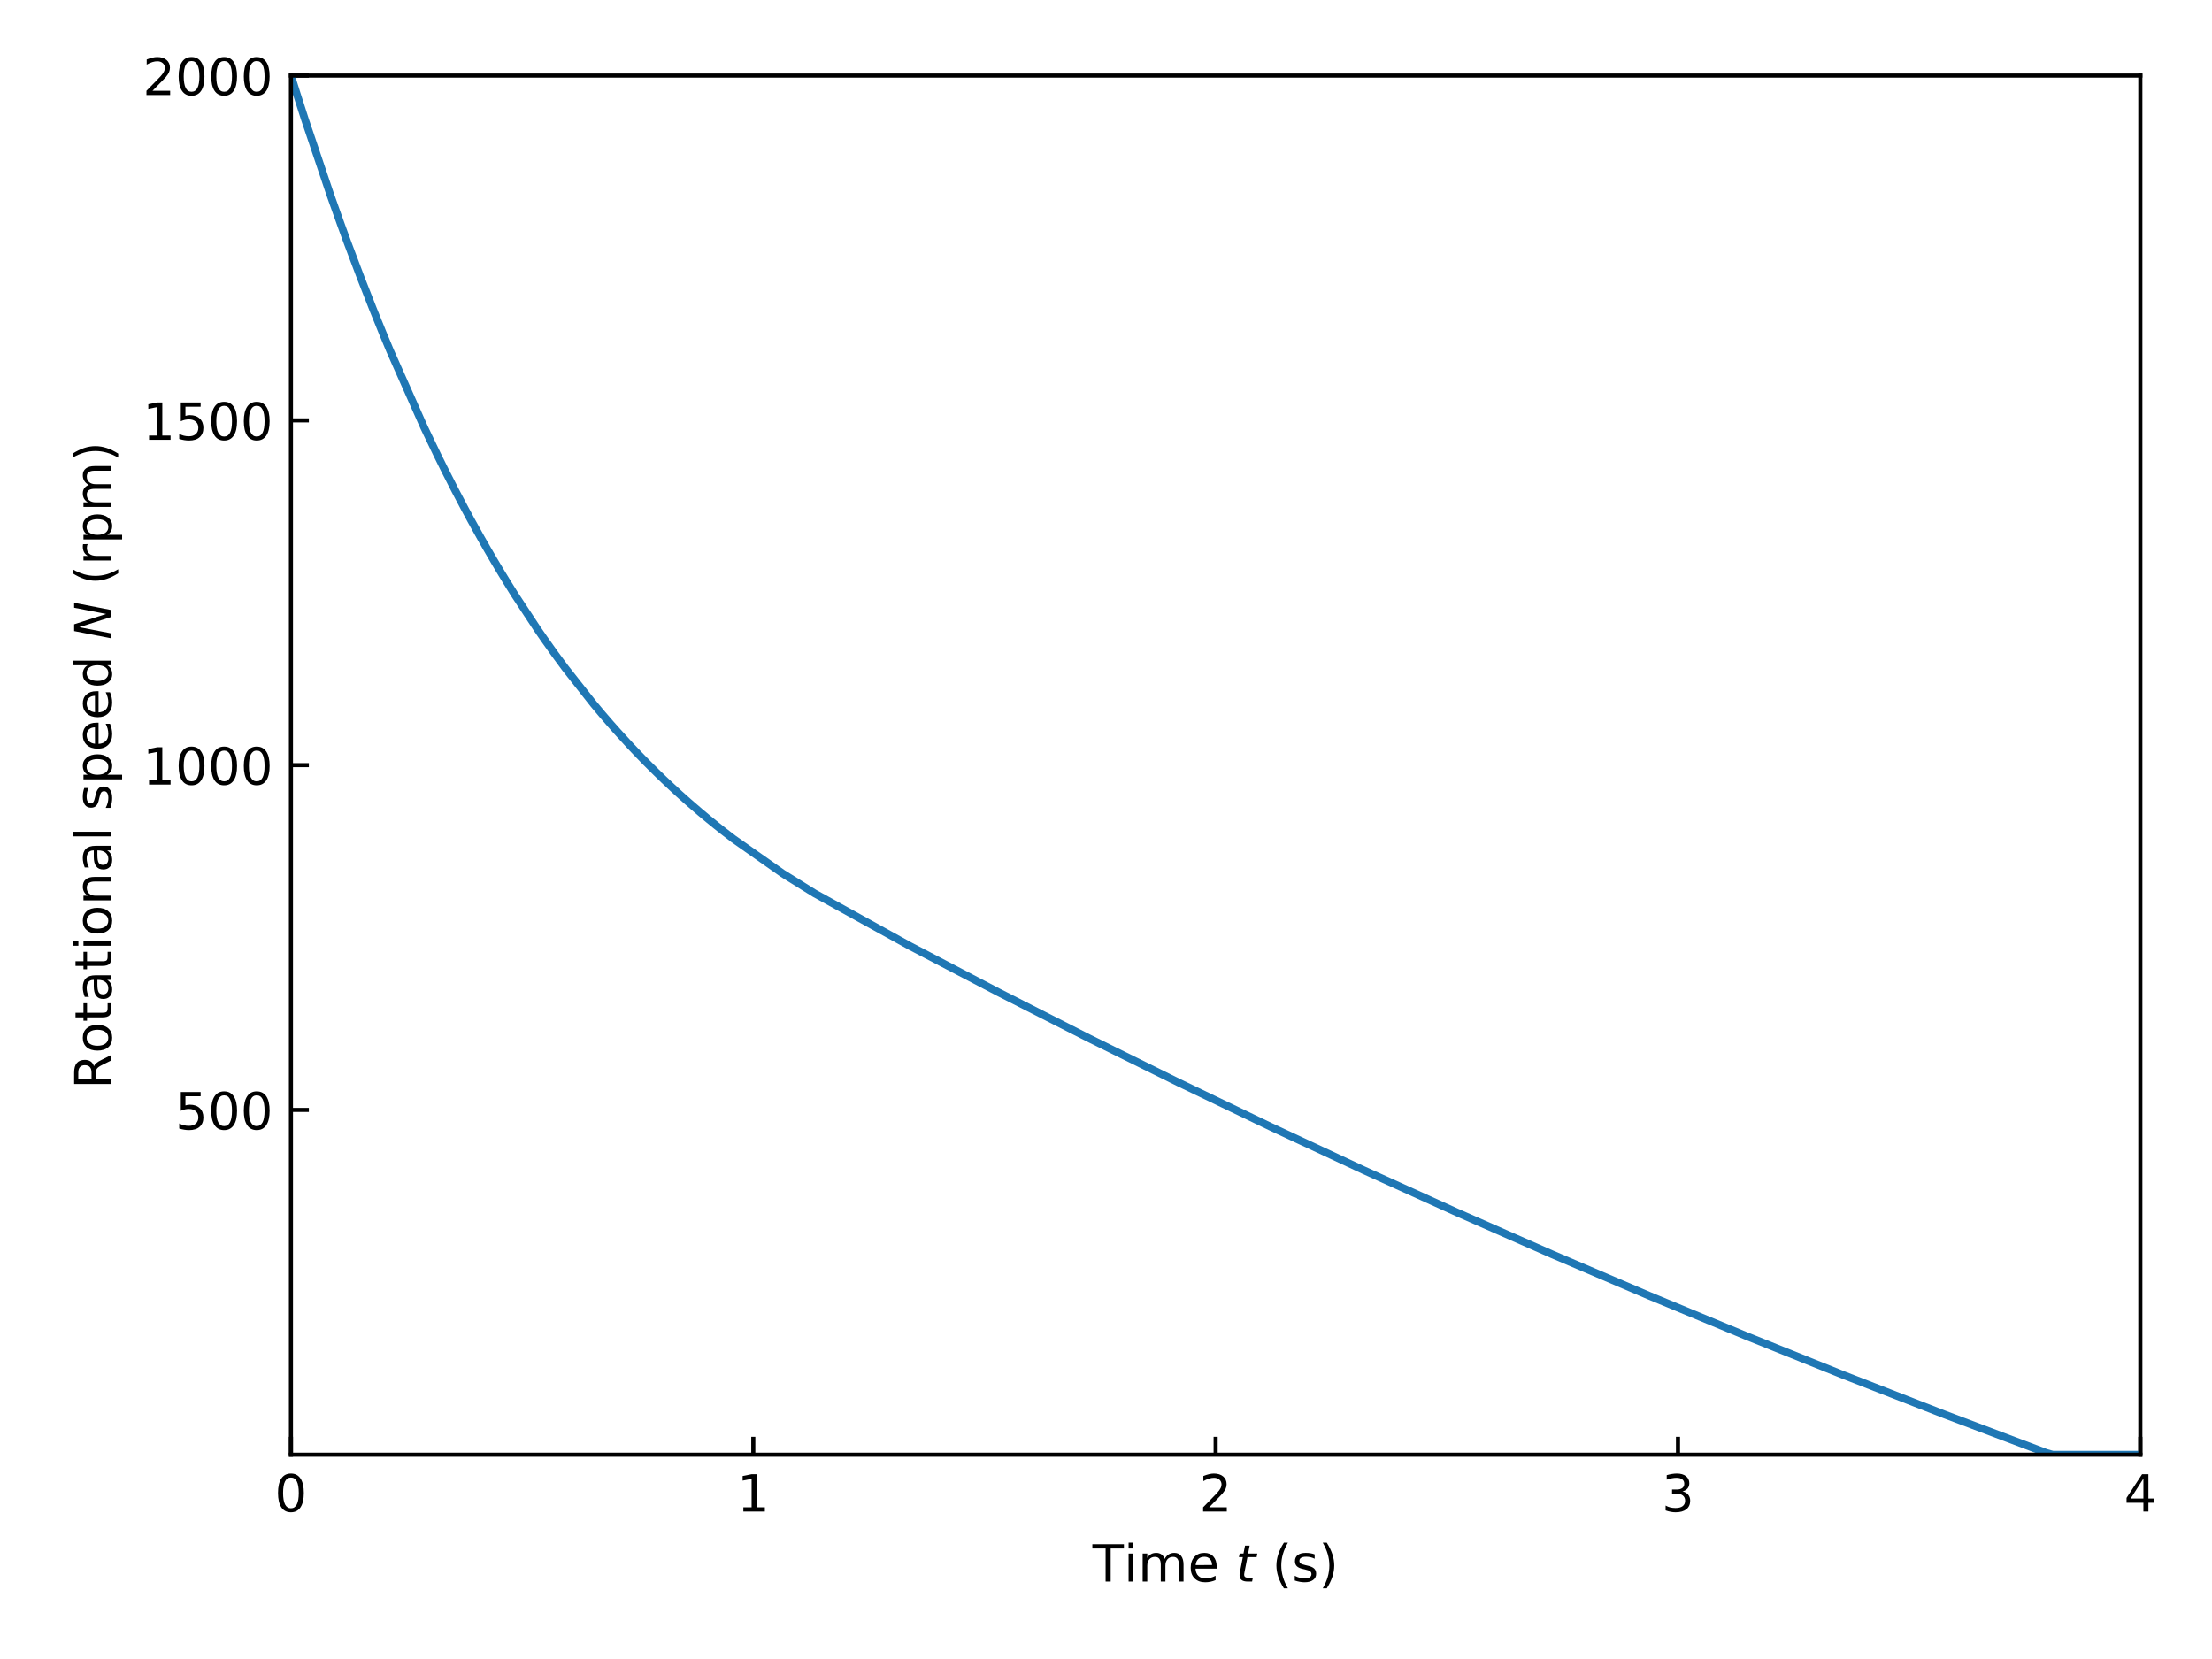
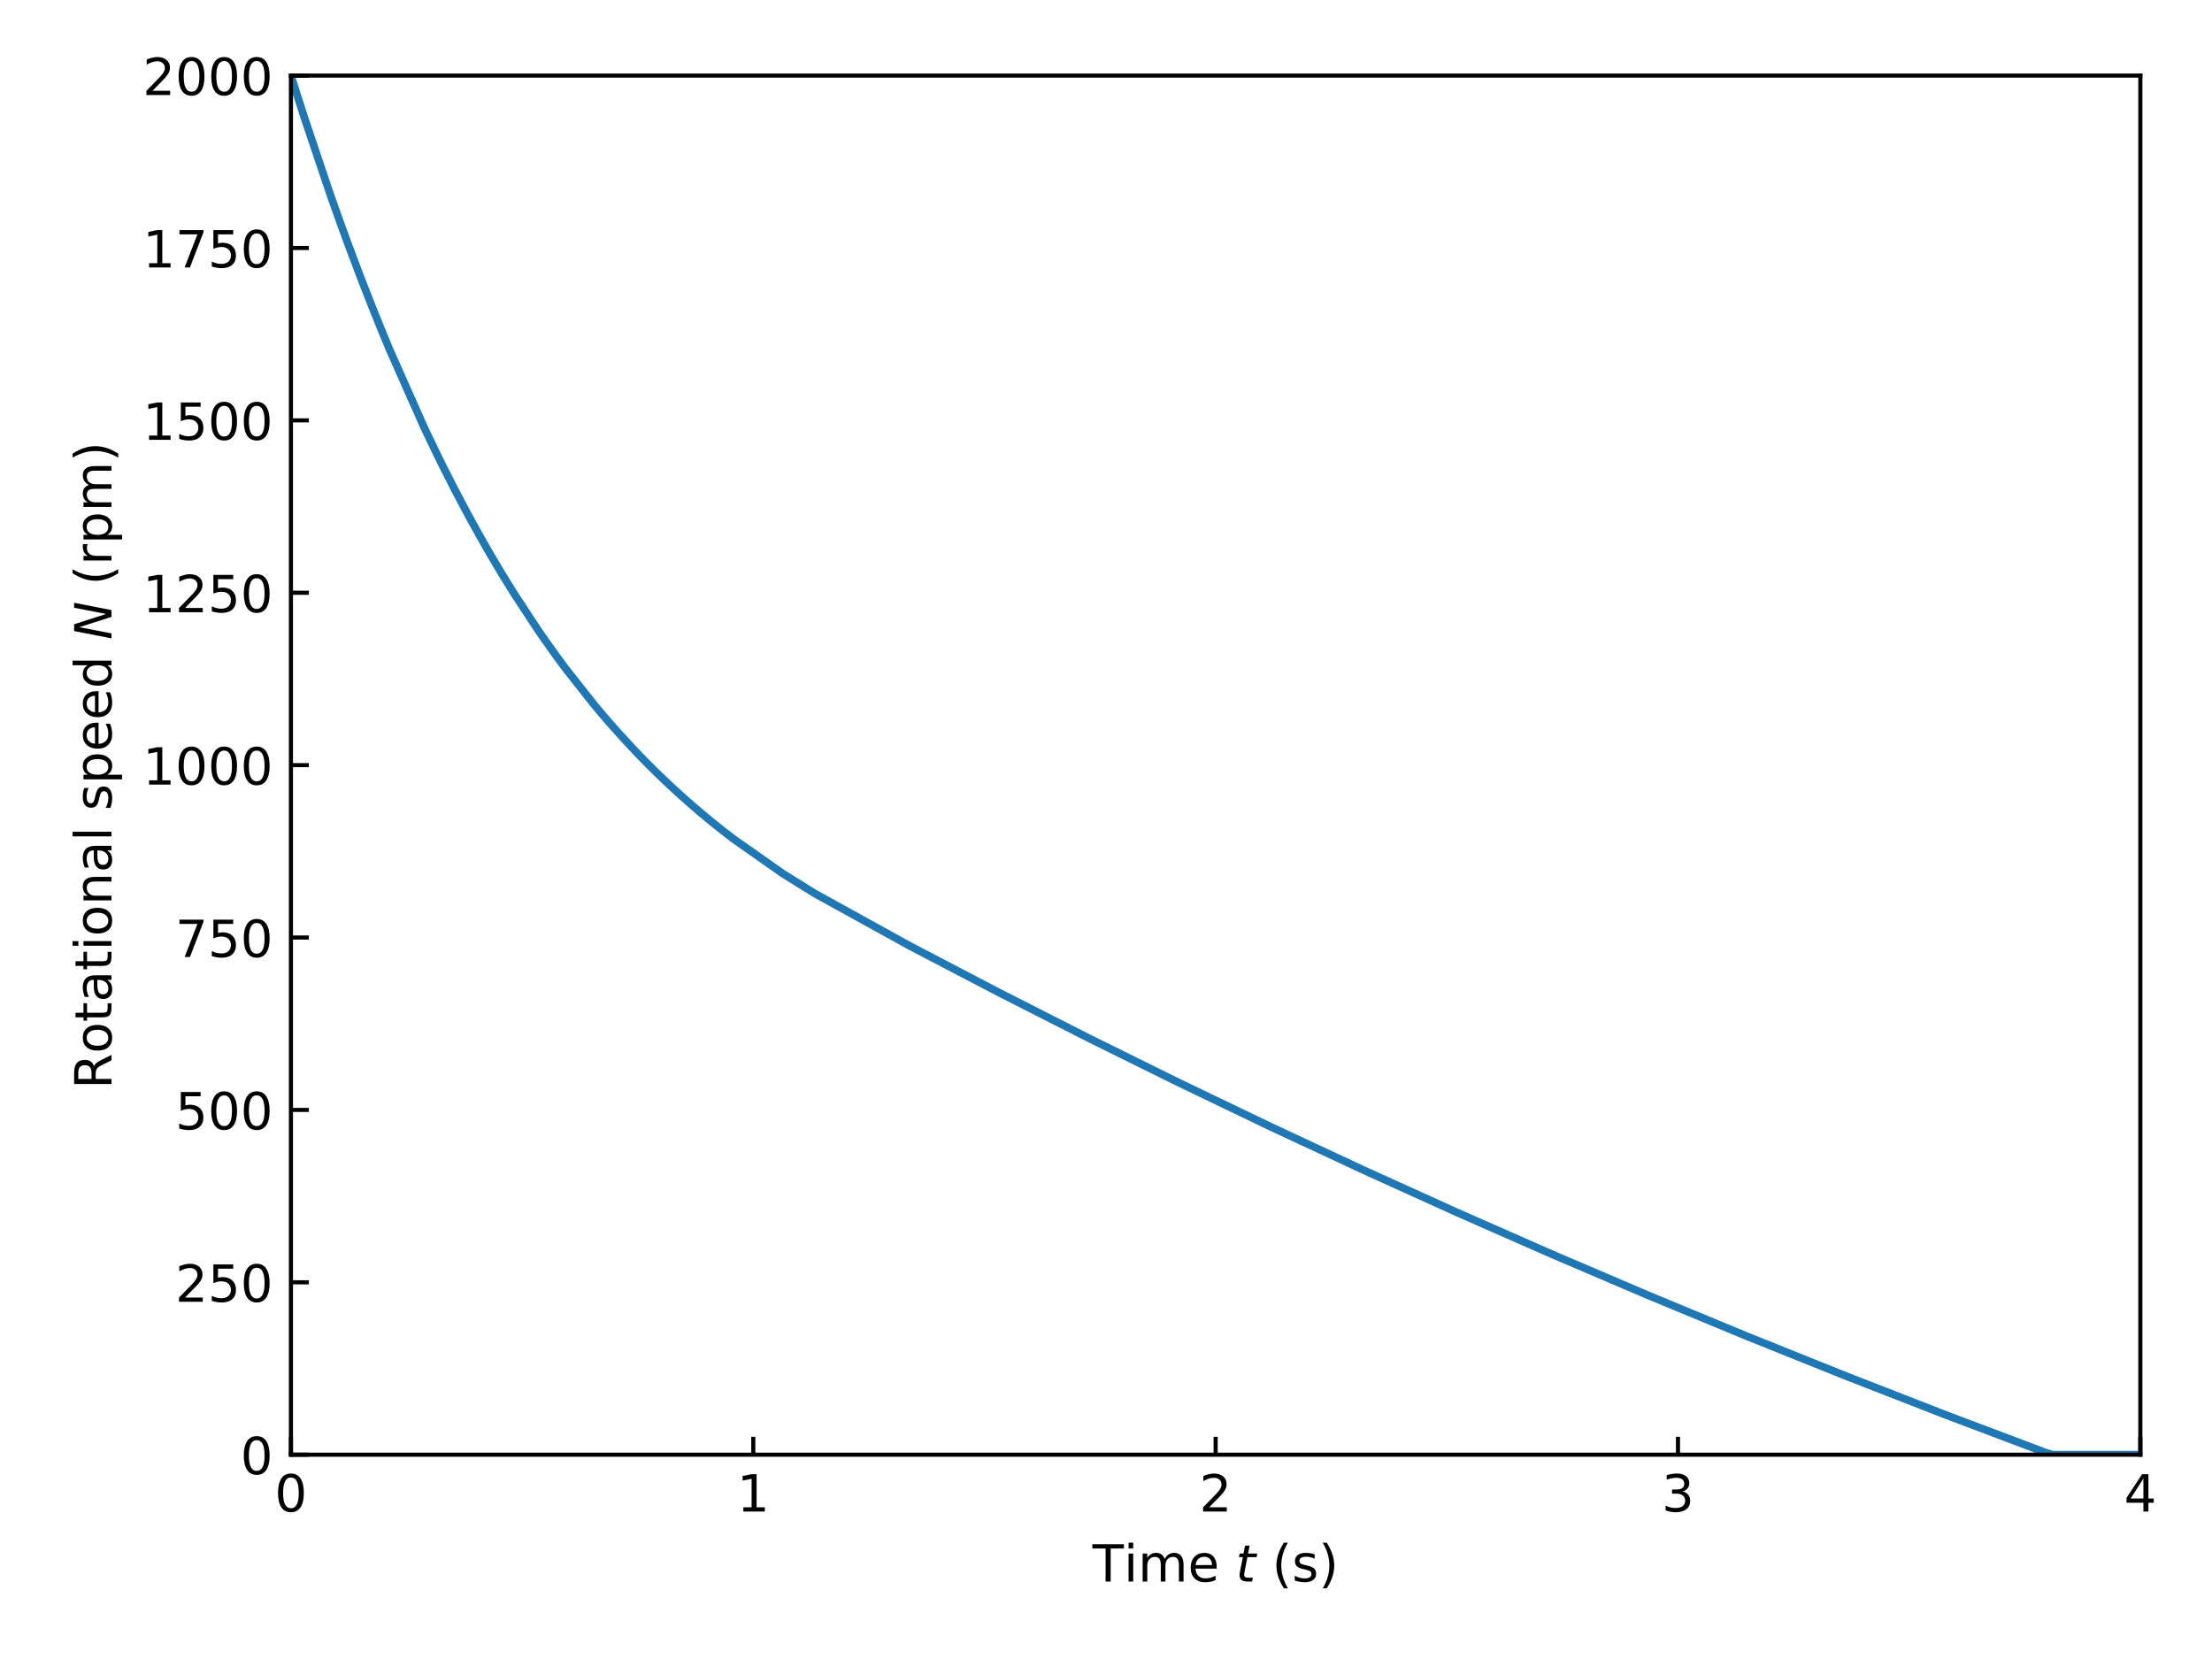
<svg xmlns="http://www.w3.org/2000/svg" xmlns:xlink="http://www.w3.org/1999/xlink" width="432pt" height="324pt" viewBox="0 0 432 324" version="1.1">
  <defs>
    <style type="text/css">*{stroke-linejoin: round; stroke-linecap: butt}</style>
  </defs>
  <g id="figure_1">
    <g id="patch_1">
      <path d="M 0 324  L 432 324  L 432 0  L 0 0  z " style="fill: #ffffff" />
    </g>
    <g id="axes_1">
      <g id="patch_2">
        <path d="M 56.82 284.1  L 418.005 284.1  L 418.005 14.76  L 56.82 14.76  z " style="fill: #ffffff" />
      </g>
      <g id="matplotlib.axis_1">
        <g id="xtick_1">
          <g id="line2d_1">
            <defs>
-               <path id="m4053ccd794" d="M 0 0  L 0 -3.5  " style="stroke: #000000; stroke-width: 0.8" />
+               <path id="m55852d70a0" d="M 0 0  L 0 -3.5  " style="stroke: #000000; stroke-width: 0.8" />
            </defs>
            <g>
-               <use xlink:href="#m4053ccd794" x="56.82" y="284.1" style="stroke: #000000; stroke-width: 0.8" />
+               <use xlink:href="#m55852d70a0" x="56.82" y="284.1" style="stroke: #000000; stroke-width: 0.8" />
            </g>
          </g>
          <g id="text_1">
            <g transform="translate(53.63875 295.1984) scale(0.1 -0.1)">
              <defs>
                <path id="DejaVuSans-30" d="M 2034 4250  Q 1547 4250 1301 3770  Q 1056 3291 1056 2328  Q 1056 1369 1301 889  Q 1547 409 2034 409  Q 2525 409 2770 889  Q 3016 1369 3016 2328  Q 3016 3291 2770 3770  Q 2525 4250 2034 4250  z M 2034 4750  Q 2819 4750 3233 4129  Q 3647 3509 3647 2328  Q 3647 1150 3233 529  Q 2819 -91 2034 -91  Q 1250 -91 836 529  Q 422 1150 422 2328  Q 422 3509 836 4129  Q 1250 4750 2034 4750  z " transform="scale(0.015625)" />
              </defs>
              <use xlink:href="#DejaVuSans-30" />
            </g>
          </g>
        </g>
        <g id="xtick_2">
          <g id="line2d_2">
            <g>
-               <use xlink:href="#m4053ccd794" x="147.116" y="284.1" style="stroke: #000000; stroke-width: 0.8" />
+               <use xlink:href="#m55852d70a0" x="147.116" y="284.1" style="stroke: #000000; stroke-width: 0.8" />
            </g>
          </g>
          <g id="text_2">
            <g transform="translate(143.935 295.1984) scale(0.1 -0.1)">
              <defs>
                <path id="DejaVuSans-31" d="M 794 531  L 1825 531  L 1825 4091  L 703 3866  L 703 4441  L 1819 4666  L 2450 4666  L 2450 531  L 3481 531  L 3481 0  L 794 0  L 794 531  z " transform="scale(0.015625)" />
              </defs>
              <use xlink:href="#DejaVuSans-31" />
            </g>
          </g>
        </g>
        <g id="xtick_3">
          <g id="line2d_3">
            <g>
-               <use xlink:href="#m4053ccd794" x="237.412" y="284.1" style="stroke: #000000; stroke-width: 0.8" />
+               <use xlink:href="#m55852d70a0" x="237.412" y="284.1" style="stroke: #000000; stroke-width: 0.8" />
            </g>
          </g>
          <g id="text_3">
            <g transform="translate(234.2312 295.1984) scale(0.1 -0.1)">
              <defs>
                <path id="DejaVuSans-32" d="M 1228 531  L 3431 531  L 3431 0  L 469 0  L 469 531  Q 828 903 1448 1529  Q 2069 2156 2228 2338  Q 2531 2678 2651 2914  Q 2772 3150 2772 3378  Q 2772 3750 2511 3984  Q 2250 4219 1831 4219  Q 1534 4219 1204 4116  Q 875 4013 500 3803  L 500 4441  Q 881 4594 1212 4672  Q 1544 4750 1819 4750  Q 2544 4750 2975 4387  Q 3406 4025 3406 3419  Q 3406 3131 3298 2873  Q 3191 2616 2906 2266  Q 2828 2175 2409 1742  Q 1991 1309 1228 531  z " transform="scale(0.015625)" />
              </defs>
              <use xlink:href="#DejaVuSans-32" />
            </g>
          </g>
        </g>
        <g id="xtick_4">
          <g id="line2d_4">
            <g>
-               <use xlink:href="#m4053ccd794" x="327.709" y="284.1" style="stroke: #000000; stroke-width: 0.8" />
+               <use xlink:href="#m55852d70a0" x="327.709" y="284.1" style="stroke: #000000; stroke-width: 0.8" />
            </g>
          </g>
          <g id="text_4">
            <g transform="translate(324.5275 295.1984) scale(0.1 -0.1)">
              <defs>
                <path id="DejaVuSans-33" d="M 2597 2516  Q 3050 2419 3304 2112  Q 3559 1806 3559 1356  Q 3559 666 3084 287  Q 2609 -91 1734 -91  Q 1441 -91 1130 -33  Q 819 25 488 141  L 488 750  Q 750 597 1062 519  Q 1375 441 1716 441  Q 2309 441 2620 675  Q 2931 909 2931 1356  Q 2931 1769 2642 2001  Q 2353 2234 1838 2234  L 1294 2234  L 1294 2753  L 1863 2753  Q 2328 2753 2575 2939  Q 2822 3125 2822 3475  Q 2822 3834 2567 4026  Q 2313 4219 1838 4219  Q 1578 4219 1281 4162  Q 984 4106 628 3988  L 628 4550  Q 988 4650 1302 4700  Q 1616 4750 1894 4750  Q 2613 4750 3031 4423  Q 3450 4097 3450 3541  Q 3450 3153 3228 2886  Q 3006 2619 2597 2516  z " transform="scale(0.015625)" />
              </defs>
              <use xlink:href="#DejaVuSans-33" />
            </g>
          </g>
        </g>
        <g id="xtick_5">
          <g id="line2d_5">
            <g>
-               <use xlink:href="#m4053ccd794" x="418.005" y="284.1" style="stroke: #000000; stroke-width: 0.8" />
+               <use xlink:href="#m55852d70a0" x="418.005" y="284.1" style="stroke: #000000; stroke-width: 0.8" />
            </g>
          </g>
          <g id="text_5">
            <g transform="translate(414.8238 295.1984) scale(0.1 -0.1)">
              <defs>
                <path id="DejaVuSans-34" d="M 2419 4116  L 825 1625  L 2419 1625  L 2419 4116  z M 2253 4666  L 3047 4666  L 3047 1625  L 3713 1625  L 3713 1100  L 3047 1100  L 3047 0  L 2419 0  L 2419 1100  L 313 1100  L 313 1709  L 2253 4666  z " transform="scale(0.015625)" />
              </defs>
              <use xlink:href="#DejaVuSans-34" />
            </g>
          </g>
        </g>
        <g id="text_6">
          <g transform="translate(213.3625 308.8766) scale(0.1 -0.1)">
            <defs>
              <path id="DejaVuSans-54" d="M -19 4666  L 3928 4666  L 3928 4134  L 2272 4134  L 2272 0  L 1638 0  L 1638 4134  L -19 4134  L -19 4666  z " transform="scale(0.015625)" />
              <path id="DejaVuSans-69" d="M 603 3500  L 1178 3500  L 1178 0  L 603 0  L 603 3500  z M 603 4863  L 1178 4863  L 1178 4134  L 603 4134  L 603 4863  z " transform="scale(0.015625)" />
              <path id="DejaVuSans-6d" d="M 3328 2828  Q 3544 3216 3844 3400  Q 4144 3584 4550 3584  Q 5097 3584 5394 3201  Q 5691 2819 5691 2113  L 5691 0  L 5113 0  L 5113 2094  Q 5113 2597 4934 2840  Q 4756 3084 4391 3084  Q 3944 3084 3684 2787  Q 3425 2491 3425 1978  L 3425 0  L 2847 0  L 2847 2094  Q 2847 2600 2669 2842  Q 2491 3084 2119 3084  Q 1678 3084 1418 2786  Q 1159 2488 1159 1978  L 1159 0  L 581 0  L 581 3500  L 1159 3500  L 1159 2956  Q 1356 3278 1631 3431  Q 1906 3584 2284 3584  Q 2666 3584 2933 3390  Q 3200 3197 3328 2828  z " transform="scale(0.015625)" />
              <path id="DejaVuSans-65" d="M 3597 1894  L 3597 1613  L 953 1613  Q 991 1019 1311 708  Q 1631 397 2203 397  Q 2534 397 2845 478  Q 3156 559 3463 722  L 3463 178  Q 3153 47 2828 -22  Q 2503 -91 2169 -91  Q 1331 -91 842 396  Q 353 884 353 1716  Q 353 2575 817 3079  Q 1281 3584 2069 3584  Q 2775 3584 3186 3129  Q 3597 2675 3597 1894  z M 3022 2063  Q 3016 2534 2758 2815  Q 2500 3097 2075 3097  Q 1594 3097 1305 2825  Q 1016 2553 972 2059  L 3022 2063  z " transform="scale(0.015625)" />
              <path id="DejaVuSans-20" transform="scale(0.015625)" />
              <path id="DejaVuSans-Oblique-74" d="M 2706 3500  L 2619 3053  L 1472 3053  L 1100 1153  Q 1081 1047 1072 975  Q 1063 903 1063 863  Q 1063 663 1183 572  Q 1303 481 1569 481  L 2150 481  L 2053 0  L 1503 0  Q 991 0 739 200  Q 488 400 488 806  Q 488 878 497 964  Q 506 1050 525 1153  L 897 3053  L 409 3053  L 500 3500  L 978 3500  L 1172 4494  L 1747 4494  L 1556 3500  L 2706 3500  z " transform="scale(0.015625)" />
              <path id="DejaVuSans-28" d="M 1984 4856  Q 1566 4138 1362 3434  Q 1159 2731 1159 2009  Q 1159 1288 1364 580  Q 1569 -128 1984 -844  L 1484 -844  Q 1016 -109 783 600  Q 550 1309 550 2009  Q 550 2706 781 3412  Q 1013 4119 1484 4856  L 1984 4856  z " transform="scale(0.015625)" />
              <path id="DejaVuSans-73" d="M 2834 3397  L 2834 2853  Q 2591 2978 2328 3040  Q 2066 3103 1784 3103  Q 1356 3103 1142 2972  Q 928 2841 928 2578  Q 928 2378 1081 2264  Q 1234 2150 1697 2047  L 1894 2003  Q 2506 1872 2764 1633  Q 3022 1394 3022 966  Q 3022 478 2636 193  Q 2250 -91 1575 -91  Q 1294 -91 989 -36  Q 684 19 347 128  L 347 722  Q 666 556 975 473  Q 1284 391 1588 391  Q 1994 391 2212 530  Q 2431 669 2431 922  Q 2431 1156 2273 1281  Q 2116 1406 1581 1522  L 1381 1569  Q 847 1681 609 1914  Q 372 2147 372 2553  Q 372 3047 722 3315  Q 1072 3584 1716 3584  Q 2034 3584 2315 3537  Q 2597 3491 2834 3397  z " transform="scale(0.015625)" />
              <path id="DejaVuSans-29" d="M 513 4856  L 1013 4856  Q 1481 4119 1714 3412  Q 1947 2706 1947 2009  Q 1947 1309 1714 600  Q 1481 -109 1013 -844  L 513 -844  Q 928 -128 1133 580  Q 1338 1288 1338 2009  Q 1338 2731 1133 3434  Q 928 4138 513 4856  z " transform="scale(0.015625)" />
            </defs>
            <use xlink:href="#DejaVuSans-54" transform="translate(0 0.015625)" />
            <use xlink:href="#DejaVuSans-69" transform="translate(61.08398 0.015625)" />
            <use xlink:href="#DejaVuSans-6d" transform="translate(88.86719 0.015625)" />
            <use xlink:href="#DejaVuSans-65" transform="translate(186.2793 0.015625)" />
            <use xlink:href="#DejaVuSans-20" transform="translate(247.8027 0.015625)" />
            <use xlink:href="#DejaVuSans-Oblique-74" transform="translate(279.5898 0.015625)" />
            <use xlink:href="#DejaVuSans-20" transform="translate(318.7988 0.015625)" />
            <use xlink:href="#DejaVuSans-28" transform="translate(350.5859 0.015625)" />
            <use xlink:href="#DejaVuSans-73" transform="translate(389.5996 0.015625)" />
            <use xlink:href="#DejaVuSans-29" transform="translate(441.6992 0.015625)" />
          </g>
        </g>
      </g>
      <g id="matplotlib.axis_2">
        <g id="ytick_1">
          <g id="line2d_6">
            <defs>
-               <path id="m34308f6680" d="M 0 0  L 3.5 0  " style="stroke: #000000; stroke-width: 0.8" />
+               <path id="m7dd8ba991e" d="M 0 0  L 3.5 0  " style="stroke: #000000; stroke-width: 0.8" />
            </defs>
            <g>
-               <use xlink:href="#m34308f6680" x="56.82" y="216.765" style="stroke: #000000; stroke-width: 0.8" />
+               <use xlink:href="#m7dd8ba991e" x="56.82" y="284.1" style="stroke: #000000; stroke-width: 0.8" />
            </g>
          </g>
          <g id="text_7">
-             <g transform="translate(34.2325 220.5642) scale(0.1 -0.1)">
-               <defs>
-                 <path id="DejaVuSans-35" d="M 691 4666  L 3169 4666  L 3169 4134  L 1269 4134  L 1269 2991  Q 1406 3038 1543 3061  Q 1681 3084 1819 3084  Q 2600 3084 3056 2656  Q 3513 2228 3513 1497  Q 3513 744 3044 326  Q 2575 -91 1722 -91  Q 1428 -91 1123 -41  Q 819 9 494 109  L 494 744  Q 775 591 1075 516  Q 1375 441 1709 441  Q 2250 441 2565 725  Q 2881 1009 2881 1497  Q 2881 1984 2565 2268  Q 2250 2553 1709 2553  Q 1456 2553 1204 2497  Q 953 2441 691 2322  L 691 4666  z " transform="scale(0.015625)" />
-               </defs>
-               <use xlink:href="#DejaVuSans-35" />
-               <use xlink:href="#DejaVuSans-30" x="63.623" />
-               <use xlink:href="#DejaVuSans-30" x="127.246" />
+             <g transform="translate(46.9575 287.8992) scale(0.1 -0.1)">
+               <use xlink:href="#DejaVuSans-30" />
            </g>
          </g>
        </g>
        <g id="ytick_2">
          <g id="line2d_7">
            <g>
-               <use xlink:href="#m34308f6680" x="56.82" y="149.43" style="stroke: #000000; stroke-width: 0.8" />
+               <use xlink:href="#m7dd8ba991e" x="56.82" y="250.433" style="stroke: #000000; stroke-width: 0.8" />
            </g>
          </g>
          <g id="text_8">
-             <g transform="translate(27.87 153.2292) scale(0.1 -0.1)">
-               <use xlink:href="#DejaVuSans-31" />
-               <use xlink:href="#DejaVuSans-30" x="63.623" />
-               <use xlink:href="#DejaVuSans-30" x="127.246" />
-               <use xlink:href="#DejaVuSans-30" x="190.869" />
+             <g transform="translate(34.2325 254.2317) scale(0.1 -0.1)">
+               <defs>
+                 <path id="DejaVuSans-35" d="M 691 4666  L 3169 4666  L 3169 4134  L 1269 4134  L 1269 2991  Q 1406 3038 1543 3061  Q 1681 3084 1819 3084  Q 2600 3084 3056 2656  Q 3513 2228 3513 1497  Q 3513 744 3044 326  Q 2575 -91 1722 -91  Q 1428 -91 1123 -41  Q 819 9 494 109  L 494 744  Q 775 591 1075 516  Q 1375 441 1709 441  Q 2250 441 2565 725  Q 2881 1009 2881 1497  Q 2881 1984 2565 2268  Q 2250 2553 1709 2553  Q 1456 2553 1204 2497  Q 953 2441 691 2322  L 691 4666  z " transform="scale(0.015625)" />
+               </defs>
+               <use xlink:href="#DejaVuSans-32" />
+               <use xlink:href="#DejaVuSans-35" transform="translate(63.62305 0)" />
+               <use xlink:href="#DejaVuSans-30" transform="translate(127.2461 0)" />
            </g>
          </g>
        </g>
        <g id="ytick_3">
          <g id="line2d_8">
            <g>
-               <use xlink:href="#m34308f6680" x="56.82" y="82.095" style="stroke: #000000; stroke-width: 0.8" />
+               <use xlink:href="#m7dd8ba991e" x="56.82" y="216.765" style="stroke: #000000; stroke-width: 0.8" />
            </g>
          </g>
          <g id="text_9">
-             <g transform="translate(27.87 85.89422) scale(0.1 -0.1)">
-               <use xlink:href="#DejaVuSans-31" />
-               <use xlink:href="#DejaVuSans-35" x="63.623" />
-               <use xlink:href="#DejaVuSans-30" x="127.246" />
-               <use xlink:href="#DejaVuSans-30" x="190.869" />
+             <g transform="translate(34.2325 220.5642) scale(0.1 -0.1)">
+               <use xlink:href="#DejaVuSans-35" />
+               <use xlink:href="#DejaVuSans-30" transform="translate(63.62305 0)" />
+               <use xlink:href="#DejaVuSans-30" transform="translate(127.2461 0)" />
            </g>
          </g>
        </g>
        <g id="ytick_4">
          <g id="line2d_9">
            <g>
-               <use xlink:href="#m34308f6680" x="56.82" y="14.76" style="stroke: #000000; stroke-width: 0.8" />
+               <use xlink:href="#m7dd8ba991e" x="56.82" y="183.097" style="stroke: #000000; stroke-width: 0.8" />
            </g>
          </g>
          <g id="text_10">
+             <g transform="translate(34.2325 186.8967) scale(0.1 -0.1)">
+               <defs>
+                 <path id="DejaVuSans-37" d="M 525 4666  L 3525 4666  L 3525 4397  L 1831 0  L 1172 0  L 2766 4134  L 525 4134  L 525 4666  z " transform="scale(0.015625)" />
+               </defs>
+               <use xlink:href="#DejaVuSans-37" />
+               <use xlink:href="#DejaVuSans-35" transform="translate(63.62305 0)" />
+               <use xlink:href="#DejaVuSans-30" transform="translate(127.2461 0)" />
+             </g>
+           </g>
+         </g>
+         <g id="ytick_5">
+           <g id="line2d_10">
+             <g>
+               <use xlink:href="#m7dd8ba991e" x="56.82" y="149.43" style="stroke: #000000; stroke-width: 0.8" />
+             </g>
+           </g>
+           <g id="text_11">
+             <g transform="translate(27.87 153.2292) scale(0.1 -0.1)">
+               <use xlink:href="#DejaVuSans-31" />
+               <use xlink:href="#DejaVuSans-30" transform="translate(63.62305 0)" />
+               <use xlink:href="#DejaVuSans-30" transform="translate(127.2461 0)" />
+               <use xlink:href="#DejaVuSans-30" transform="translate(190.8691 0)" />
+             </g>
+           </g>
+         </g>
+         <g id="ytick_6">
+           <g id="line2d_11">
+             <g>
+               <use xlink:href="#m7dd8ba991e" x="56.82" y="115.763" style="stroke: #000000; stroke-width: 0.8" />
+             </g>
+           </g>
+           <g id="text_12">
+             <g transform="translate(27.87 119.5617) scale(0.1 -0.1)">
+               <use xlink:href="#DejaVuSans-31" />
+               <use xlink:href="#DejaVuSans-32" transform="translate(63.62305 0)" />
+               <use xlink:href="#DejaVuSans-35" transform="translate(127.2461 0)" />
+               <use xlink:href="#DejaVuSans-30" transform="translate(190.8691 0)" />
+             </g>
+           </g>
+         </g>
+         <g id="ytick_7">
+           <g id="line2d_12">
+             <g>
+               <use xlink:href="#m7dd8ba991e" x="56.82" y="82.095" style="stroke: #000000; stroke-width: 0.8" />
+             </g>
+           </g>
+           <g id="text_13">
+             <g transform="translate(27.87 85.89422) scale(0.1 -0.1)">
+               <use xlink:href="#DejaVuSans-31" />
+               <use xlink:href="#DejaVuSans-35" transform="translate(63.62305 0)" />
+               <use xlink:href="#DejaVuSans-30" transform="translate(127.2461 0)" />
+               <use xlink:href="#DejaVuSans-30" transform="translate(190.8691 0)" />
+             </g>
+           </g>
+         </g>
+         <g id="ytick_8">
+           <g id="line2d_13">
+             <g>
+               <use xlink:href="#m7dd8ba991e" x="56.82" y="48.428" style="stroke: #000000; stroke-width: 0.8" />
+             </g>
+           </g>
+           <g id="text_14">
+             <g transform="translate(27.87 52.22672) scale(0.1 -0.1)">
+               <use xlink:href="#DejaVuSans-31" />
+               <use xlink:href="#DejaVuSans-37" transform="translate(63.62305 0)" />
+               <use xlink:href="#DejaVuSans-35" transform="translate(127.2461 0)" />
+               <use xlink:href="#DejaVuSans-30" transform="translate(190.8691 0)" />
+             </g>
+           </g>
+         </g>
+         <g id="ytick_9">
+           <g id="line2d_14">
+             <g>
+               <use xlink:href="#m7dd8ba991e" x="56.82" y="14.76" style="stroke: #000000; stroke-width: 0.8" />
+             </g>
+           </g>
+           <g id="text_15">
            <g transform="translate(27.87 18.55922) scale(0.1 -0.1)">
              <use xlink:href="#DejaVuSans-32" />
-               <use xlink:href="#DejaVuSans-30" x="63.623" />
-               <use xlink:href="#DejaVuSans-30" x="127.246" />
-               <use xlink:href="#DejaVuSans-30" x="190.869" />
-             </g>
-           </g>
-         </g>
-         <g id="text_11">
+               <use xlink:href="#DejaVuSans-30" transform="translate(63.62305 0)" />
+               <use xlink:href="#DejaVuSans-30" transform="translate(127.2461 0)" />
+               <use xlink:href="#DejaVuSans-30" transform="translate(190.8691 0)" />
+             </g>
+           </g>
+         </g>
+         <g id="text_16">
          <g transform="translate(21.77 212.68) rotate(-90) scale(0.1 -0.1)">
            <defs>
              <path id="DejaVuSans-52" d="M 2841 2188  Q 3044 2119 3236 1894  Q 3428 1669 3622 1275  L 4263 0  L 3584 0  L 2988 1197  Q 2756 1666 2539 1819  Q 2322 1972 1947 1972  L 1259 1972  L 1259 0  L 628 0  L 628 4666  L 2053 4666  Q 2853 4666 3247 4331  Q 3641 3997 3641 3322  Q 3641 2881 3436 2590  Q 3231 2300 2841 2188  z M 1259 4147  L 1259 2491  L 2053 2491  Q 2509 2491 2742 2702  Q 2975 2913 2975 3322  Q 2975 3731 2742 3939  Q 2509 4147 2053 4147  L 1259 4147  z " transform="scale(0.015625)" />
              <path id="DejaVuSans-6f" d="M 1959 3097  Q 1497 3097 1228 2736  Q 959 2375 959 1747  Q 959 1119 1226 758  Q 1494 397 1959 397  Q 2419 397 2687 759  Q 2956 1122 2956 1747  Q 2956 2369 2687 2733  Q 2419 3097 1959 3097  z M 1959 3584  Q 2709 3584 3137 3096  Q 3566 2609 3566 1747  Q 3566 888 3137 398  Q 2709 -91 1959 -91  Q 1206 -91 779 398  Q 353 888 353 1747  Q 353 2609 779 3096  Q 1206 3584 1959 3584  z " transform="scale(0.015625)" />
              <path id="DejaVuSans-74" d="M 1172 4494  L 1172 3500  L 2356 3500  L 2356 3053  L 1172 3053  L 1172 1153  Q 1172 725 1289 603  Q 1406 481 1766 481  L 2356 481  L 2356 0  L 1766 0  Q 1100 0 847 248  Q 594 497 594 1153  L 594 3053  L 172 3053  L 172 3500  L 594 3500  L 594 4494  L 1172 4494  z " transform="scale(0.015625)" />
              <path id="DejaVuSans-61" d="M 2194 1759  Q 1497 1759 1228 1600  Q 959 1441 959 1056  Q 959 750 1161 570  Q 1363 391 1709 391  Q 2188 391 2477 730  Q 2766 1069 2766 1631  L 2766 1759  L 2194 1759  z M 3341 1997  L 3341 0  L 2766 0  L 2766 531  Q 2569 213 2275 61  Q 1981 -91 1556 -91  Q 1019 -91 701 211  Q 384 513 384 1019  Q 384 1609 779 1909  Q 1175 2209 1959 2209  L 2766 2209  L 2766 2266  Q 2766 2663 2505 2880  Q 2244 3097 1772 3097  Q 1472 3097 1187 3025  Q 903 2953 641 2809  L 641 3341  Q 956 3463 1253 3523  Q 1550 3584 1831 3584  Q 2591 3584 2966 3190  Q 3341 2797 3341 1997  z " transform="scale(0.015625)" />
              <path id="DejaVuSans-6e" d="M 3513 2113  L 3513 0  L 2938 0  L 2938 2094  Q 2938 2591 2744 2837  Q 2550 3084 2163 3084  Q 1697 3084 1428 2787  Q 1159 2491 1159 1978  L 1159 0  L 581 0  L 581 3500  L 1159 3500  L 1159 2956  Q 1366 3272 1645 3428  Q 1925 3584 2291 3584  Q 2894 3584 3203 3211  Q 3513 2838 3513 2113  z " transform="scale(0.015625)" />
              <path id="DejaVuSans-6c" d="M 603 4863  L 1178 4863  L 1178 0  L 603 0  L 603 4863  z " transform="scale(0.015625)" />
              <path id="DejaVuSans-70" d="M 1159 525  L 1159 -1331  L 581 -1331  L 581 3500  L 1159 3500  L 1159 2969  Q 1341 3281 1617 3432  Q 1894 3584 2278 3584  Q 2916 3584 3314 3078  Q 3713 2572 3713 1747  Q 3713 922 3314 415  Q 2916 -91 2278 -91  Q 1894 -91 1617 61  Q 1341 213 1159 525  z M 3116 1747  Q 3116 2381 2855 2742  Q 2594 3103 2138 3103  Q 1681 3103 1420 2742  Q 1159 2381 1159 1747  Q 1159 1113 1420 752  Q 1681 391 2138 391  Q 2594 391 2855 752  Q 3116 1113 3116 1747  z " transform="scale(0.015625)" />
              <path id="DejaVuSans-64" d="M 2906 2969  L 2906 4863  L 3481 4863  L 3481 0  L 2906 0  L 2906 525  Q 2725 213 2448 61  Q 2172 -91 1784 -91  Q 1150 -91 751 415  Q 353 922 353 1747  Q 353 2572 751 3078  Q 1150 3584 1784 3584  Q 2172 3584 2448 3432  Q 2725 3281 2906 2969  z M 947 1747  Q 947 1113 1208 752  Q 1469 391 1925 391  Q 2381 391 2643 752  Q 2906 1113 2906 1747  Q 2906 2381 2643 2742  Q 2381 3103 1925 3103  Q 1469 3103 1208 2742  Q 947 2381 947 1747  z " transform="scale(0.015625)" />
              <path id="DejaVuSans-Oblique-4e" d="M 1081 4666  L 1931 4666  L 3219 666  L 4000 4666  L 4616 4666  L 3706 0  L 2853 0  L 1569 4025  L 788 0  L 172 0  L 1081 4666  z " transform="scale(0.015625)" />
              <path id="DejaVuSans-72" d="M 2631 2963  Q 2534 3019 2420 3045  Q 2306 3072 2169 3072  Q 1681 3072 1420 2755  Q 1159 2438 1159 1844  L 1159 0  L 581 0  L 581 3500  L 1159 3500  L 1159 2956  Q 1341 3275 1631 3429  Q 1922 3584 2338 3584  Q 2397 3584 2469 3576  Q 2541 3569 2628 3553  L 2631 2963  z " transform="scale(0.015625)" />
            </defs>
            <use xlink:href="#DejaVuSans-52" transform="translate(0 0.015625)" />
            <use xlink:href="#DejaVuSans-6f" transform="translate(69.48242 0.015625)" />
            <use xlink:href="#DejaVuSans-74" transform="translate(130.6641 0.015625)" />
            <use xlink:href="#DejaVuSans-61" transform="translate(169.873 0.015625)" />
            <use xlink:href="#DejaVuSans-74" transform="translate(231.1523 0.015625)" />
            <use xlink:href="#DejaVuSans-69" transform="translate(270.3613 0.015625)" />
            <use xlink:href="#DejaVuSans-6f" transform="translate(298.1445 0.015625)" />
            <use xlink:href="#DejaVuSans-6e" transform="translate(359.3262 0.015625)" />
            <use xlink:href="#DejaVuSans-61" transform="translate(422.7051 0.015625)" />
            <use xlink:href="#DejaVuSans-6c" transform="translate(483.9844 0.015625)" />
            <use xlink:href="#DejaVuSans-20" transform="translate(511.7676 0.015625)" />
            <use xlink:href="#DejaVuSans-73" transform="translate(543.5547 0.015625)" />
            <use xlink:href="#DejaVuSans-70" transform="translate(595.6543 0.015625)" />
            <use xlink:href="#DejaVuSans-65" transform="translate(659.1309 0.015625)" />
            <use xlink:href="#DejaVuSans-65" transform="translate(720.6543 0.015625)" />
            <use xlink:href="#DejaVuSans-64" transform="translate(782.1777 0.015625)" />
            <use xlink:href="#DejaVuSans-20" transform="translate(845.6543 0.015625)" />
            <use xlink:href="#DejaVuSans-Oblique-4e" transform="translate(877.4414 0.015625)" />
            <use xlink:href="#DejaVuSans-20" transform="translate(952.2461 0.015625)" />
            <use xlink:href="#DejaVuSans-28" transform="translate(984.0332 0.015625)" />
            <use xlink:href="#DejaVuSans-72" transform="translate(1023.047 0.015625)" />
            <use xlink:href="#DejaVuSans-70" transform="translate(1064.16 0.015625)" />
            <use xlink:href="#DejaVuSans-6d" transform="translate(1127.637 0.015625)" />
            <use xlink:href="#DejaVuSans-29" transform="translate(1225.049 0.015625)" />
          </g>
        </g>
      </g>
-       <g id="line2d_10">
-         <path d="M 56.82 14.761  L 56.91 15.007  L 57.94 18.287  L 59.52 23.213  L 64.54 38.117  L 66.581 43.85  L 67.917 47.513  L 70.491 54.346  L 72.83 60.312  L 74.789 65.147  L 76.161 68.444  L 82.834 83.483  L 85.39 88.814  L 86.699 91.464  L 88.893 95.773  L 90.744 99.283  L 92.008 101.624  L 93.914 105.051  L 95.205 107.313  L 96.505 109.539  L 97.805 111.718  L 99.024 113.714  L 100.532 116.139  L 105.002 122.938  L 106.275 124.783  L 108.433 127.815  L 110.375 130.448  L 115.91 137.473  L 117.68 139.587  L 119.26 141.412  L 120.587 142.906  L 123.116 145.673  L 124.795 147.436  L 126.222 148.9  L 128.172 150.837  L 129.644 152.26  L 131.161 153.685  L 132.669 155.072  L 134.421 156.628  L 136.732 158.626  L 138.33 159.957  L 139.929 161.256  L 141.265 162.312  L 143.215 163.816  L 152.859 170.597  L 159.099 174.481  L 177.727 184.764  L 195.046 193.813  L 212.554 202.711  L 230.261 211.459  L 248.167 220.058  L 266.28 228.509  L 284.619 236.82  L 303.175 244.986  L 321.966 253.011  L 341 260.899  L 360.288 268.65  L 379.828 276.264  L 399.639 283.743  L 400.912 284.1  L 418.014 284.1  L 418.014 284.1  " clip-path="url(#p9cc22a5bcc)" style="fill: none; stroke: #1f77b4; stroke-width: 1.5; stroke-linecap: square" />
+       <g id="line2d_15">
+         <path d="M 56.82 14.761  L 56.91 15.007  L 57.94 18.287  L 59.52 23.213  L 64.54 38.117  L 66.581 43.85  L 67.917 47.513  L 70.491 54.346  L 72.83 60.312  L 74.789 65.147  L 76.161 68.444  L 82.834 83.483  L 85.39 88.814  L 86.699 91.464  L 88.893 95.773  L 90.744 99.283  L 92.008 101.624  L 93.914 105.051  L 95.205 107.313  L 96.505 109.539  L 97.805 111.718  L 99.024 113.714  L 100.532 116.139  L 105.002 122.938  L 106.275 124.783  L 108.433 127.815  L 110.375 130.448  L 115.91 137.473  L 117.68 139.587  L 119.26 141.412  L 120.587 142.906  L 123.116 145.673  L 124.795 147.436  L 126.222 148.9  L 128.172 150.837  L 129.644 152.26  L 131.161 153.685  L 132.669 155.072  L 134.421 156.628  L 136.732 158.626  L 138.33 159.957  L 139.929 161.256  L 141.265 162.312  L 143.215 163.816  L 152.859 170.597  L 159.099 174.481  L 177.727 184.764  L 195.046 193.813  L 212.554 202.711  L 230.261 211.459  L 248.167 220.058  L 266.28 228.509  L 284.619 236.82  L 303.175 244.986  L 321.966 253.011  L 341 260.899  L 360.288 268.65  L 379.828 276.264  L 399.639 283.743  L 400.912 284.1  L 418.014 284.1  L 418.014 284.1  " clip-path="url(#pccb72294b5)" style="fill: none; stroke: #1f77b4; stroke-width: 1.5; stroke-linecap: square" />
      </g>
      <g id="patch_3">
        <path d="M 56.82 284.1  L 56.82 14.76  " style="fill: none; stroke: #000000; stroke-width: 0.8; stroke-linejoin: miter; stroke-linecap: square" />
      </g>
      <g id="patch_4">
        <path d="M 418.005 284.1  L 418.005 14.76  " style="fill: none; stroke: #000000; stroke-width: 0.8; stroke-linejoin: miter; stroke-linecap: square" />
      </g>
      <g id="patch_5">
        <path d="M 56.82 284.1  L 418.005 284.1  " style="fill: none; stroke: #000000; stroke-width: 0.8; stroke-linejoin: miter; stroke-linecap: square" />
      </g>
      <g id="patch_6">
        <path d="M 56.82 14.76  L 418.005 14.76  " style="fill: none; stroke: #000000; stroke-width: 0.8; stroke-linejoin: miter; stroke-linecap: square" />
      </g>
    </g>
  </g>
  <defs>
-     <clipPath id="p9cc22a5bcc">
+     <clipPath id="pccb72294b5">
      <rect x="56.82" y="14.76" width="361.185" height="269.34" />
    </clipPath>
  </defs>
</svg>
